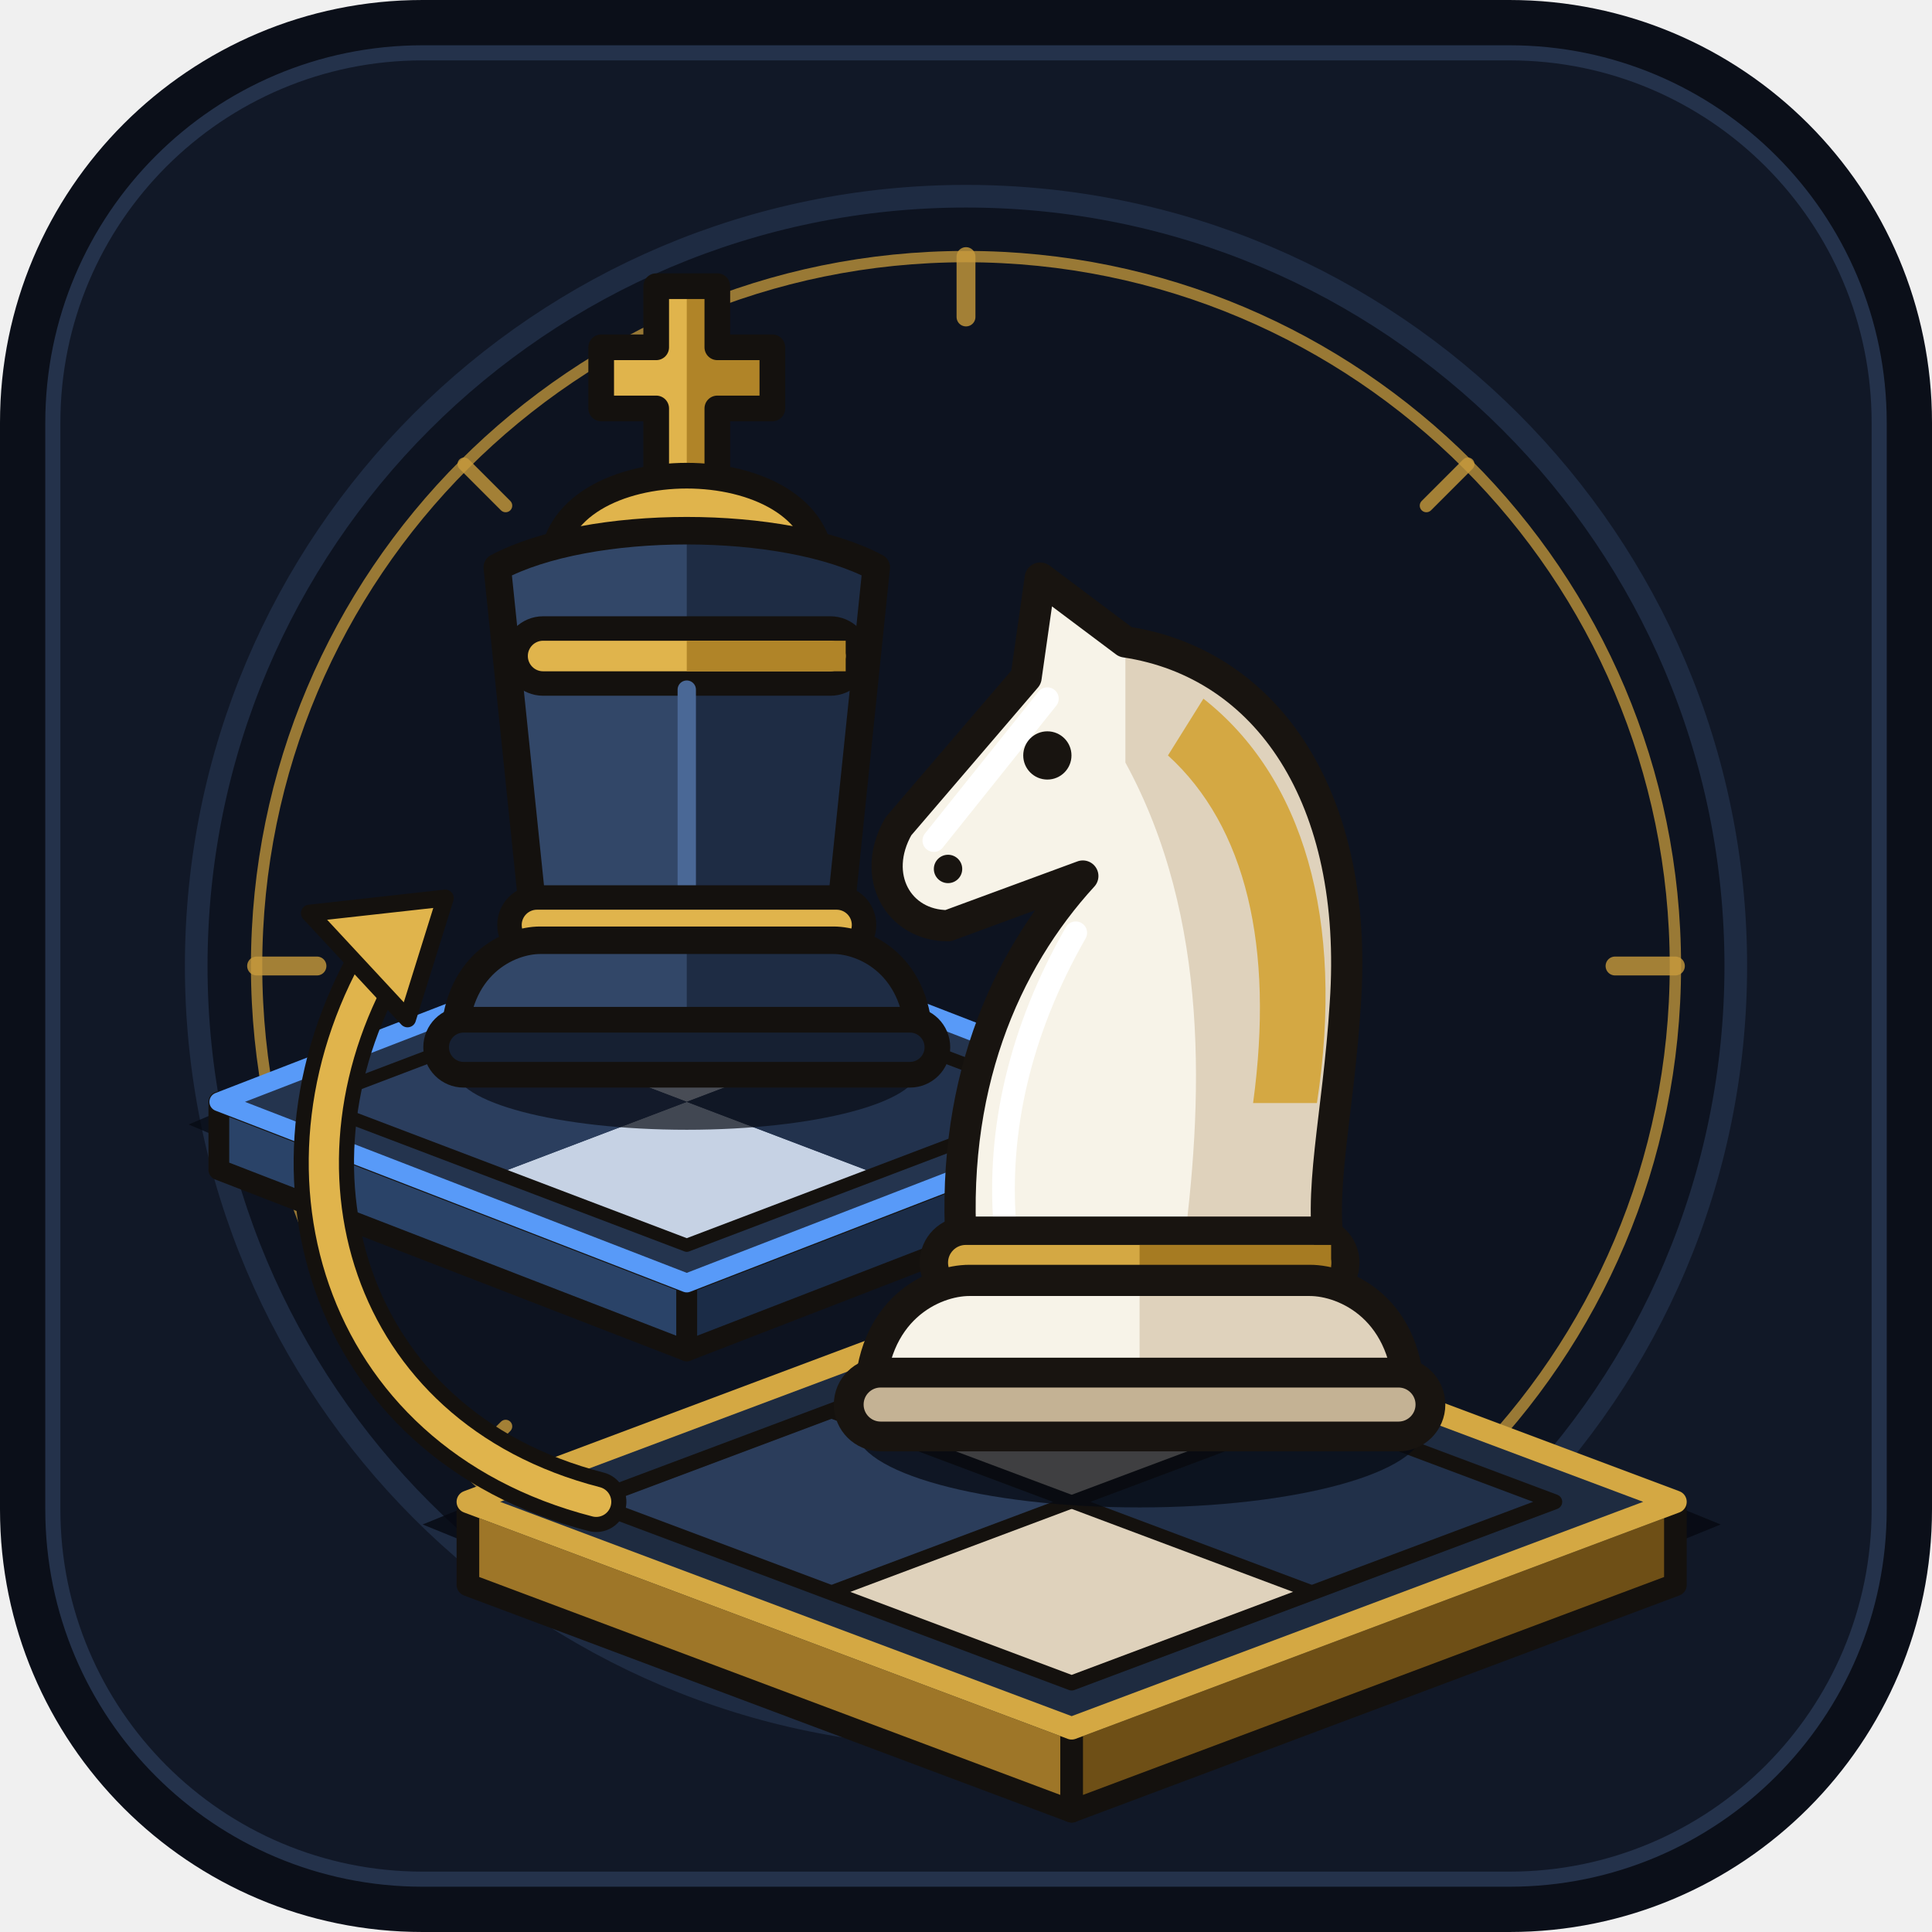
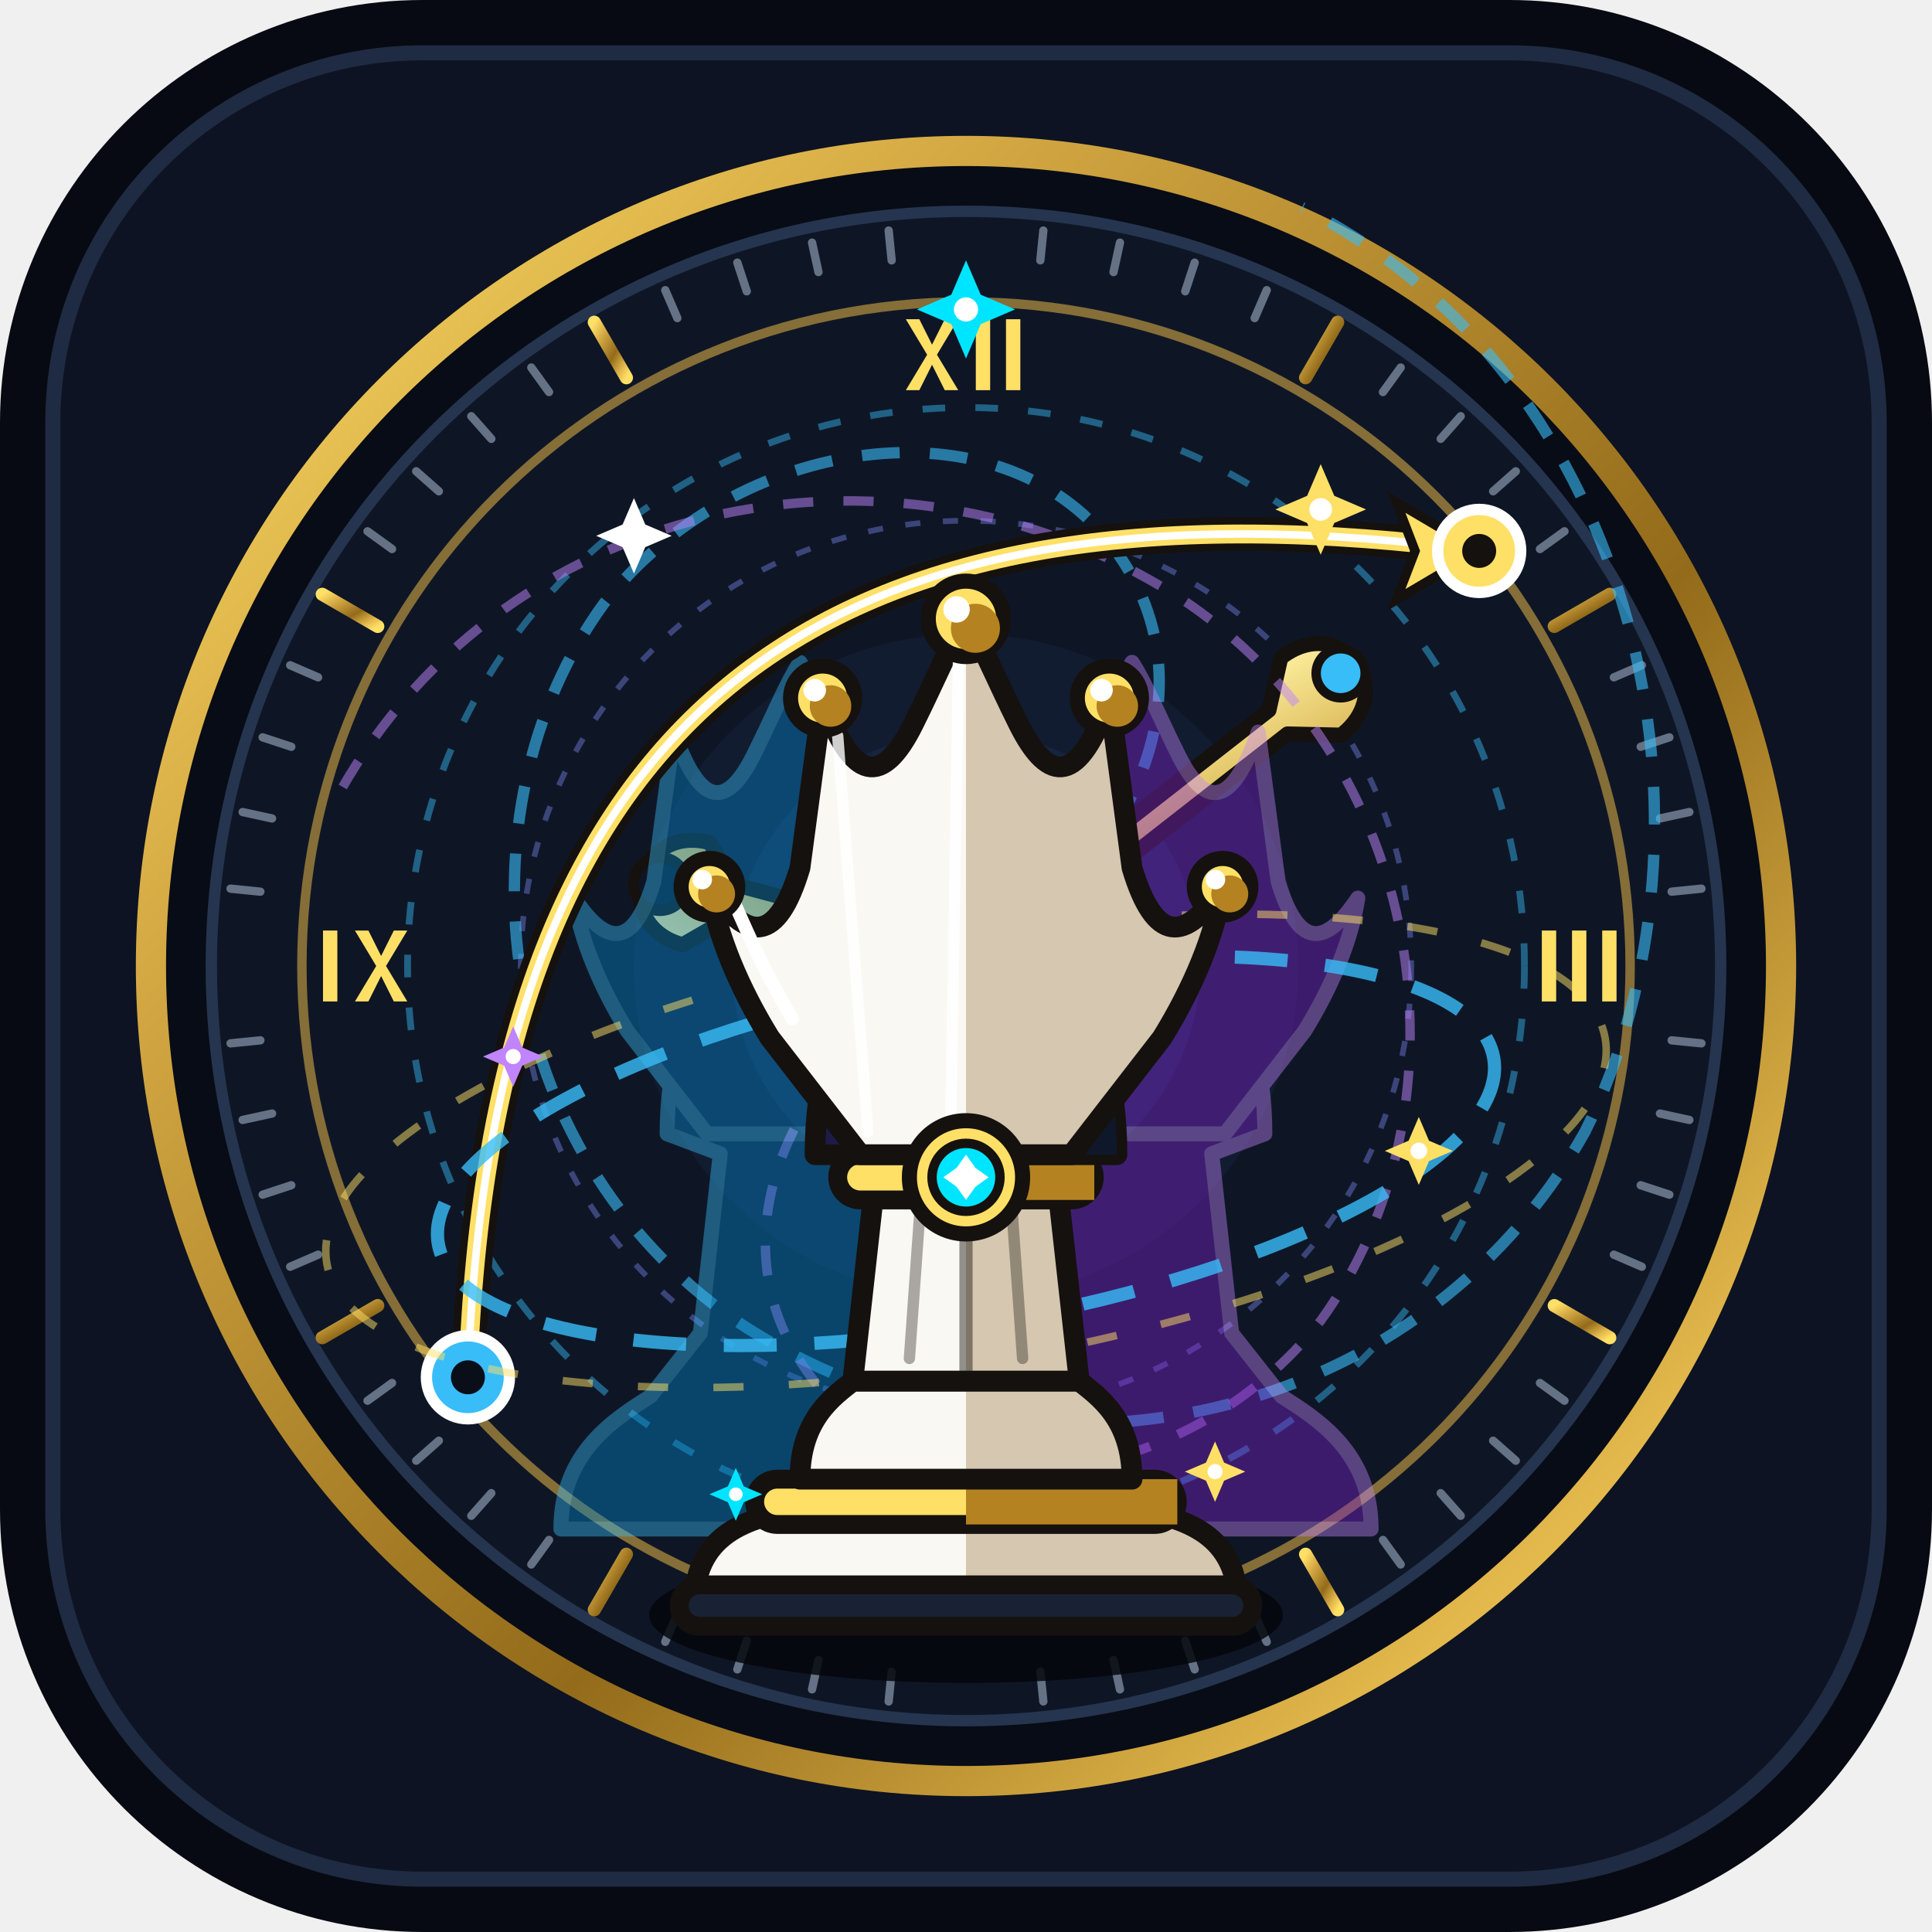
<svg xmlns="http://www.w3.org/2000/svg" width="512" height="512" viewBox="0 0 512 512">
-   <rect width="512" height="512" rx="112" fill="#0B0F19" />
-   <rect x="14" y="14" width="484" height="484" rx="98" fill="#111827" stroke="#24324B" stroke-width="4" />
-   <circle cx="256" cy="256" r="204" fill="#0D1320" stroke="#1E2B42" stroke-width="6" />
-   <circle cx="256" cy="256" r="188" fill="none" stroke="#C89B3C" stroke-width="3" opacity="0.75" />
-   <g transform="translate(256, 256)" stroke="#C89B3C" stroke-linecap="round" opacity="0.8">
-     <line x1="0" y1="-188" x2="0" y2="-172" stroke-width="5" />
-     <line x1="188" y1="0" x2="172" y2="0" stroke-width="5" />
-     <line x1="0" y1="188" x2="0" y2="172" stroke-width="5" />
-     <line x1="-188" y1="0" x2="-172" y2="0" stroke-width="5" />
-     <line x1="133" y1="-133" x2="122" y2="-122" stroke-width="3.5" />
-     <line x1="-133" y1="-133" x2="-122" y2="-122" stroke-width="3.5" />
-     <line x1="133" y1="133" x2="122" y2="122" stroke-width="3.5" />
-     <line x1="-133" y1="133" x2="-122" y2="122" stroke-width="3.5" />
-   </g>
-   <g transform="translate(182, 292)">
-     <polygon points="0,-50 132,6 0,62 -132,6" fill="#060911" opacity="0.75" />
-     <polygon points="-124,0 0,48 0,66 -124,18" fill="#2A4368" stroke="#14110E" stroke-width="5.5" stroke-linejoin="round" />
-     <polygon points="0,48 124,0 124,18 0,66" fill="#1B2C47" stroke="#14110E" stroke-width="5.5" stroke-linejoin="round" />
-     <polygon points="0,-48 124,0 0,48 -124,0" fill="#24344E" stroke="#589AF8" stroke-width="5" stroke-linejoin="round" />
-     <polygon points="0,-38 50,-19 0,0 -50,-19" fill="#DCE3EE" />
-     <polygon points="0,0 50,19 0,38 -50,19" fill="#C6D2E4" />
-     <polygon points="-50,-19 0,0 -50,19 -100,0" fill="#2B3E5E" />
-     <polygon points="50,-19 100,0 50,19 0,0" fill="#22324D" />
-     <polygon points="0,-38 100,0 0,38 -100,0" fill="none" stroke="#14110E" stroke-width="3.5" stroke-linejoin="round" />
-   </g>
-   <g transform="translate(182, 186) scale(1.62)">
-     <ellipse cx="0" cy="60" rx="38" ry="10" fill="#080C14" opacity="0.7" />
-     <path d="M -5 -68 L 5 -68 L 5 -58 L 14 -58 L 14 -48 L 5 -48 L 5 -36 L -5 -36 L -5 -48 L -14 -48 L -14 -58 L -5 -58 Z" fill="#E0B44C" />
-     <path d="M 0 -68 L 5 -68 L 5 -58 L 14 -58 L 14 -48 L 5 -48 L 5 -36 L 0 -36 Z" fill="#B08428" />
-     <path d="M -5 -68 L 5 -68 L 5 -58 L 14 -58 L 14 -48 L 5 -48 L 5 -36 L -5 -36 L -5 -48 L -14 -48 L -14 -58 L -5 -58 Z" fill="none" stroke="#14110E" stroke-width="4.2" stroke-linejoin="round" />
-     <path d="M -22 -22 C -22 -42, 22 -42, 22 -22 Z" fill="#E0B44C" stroke="#14110E" stroke-width="4.2" stroke-linejoin="round" />
-     <path d="M -25 36 L -31 -22 C -16 -30, 16 -30, 31 -22 L 25 36 Z" fill="#324768" />
-     <path d="M 0 -28 C 16 -28, 31 -22, 31 -22 L 25 36 L 0 36 Z" fill="#1E2C44" />
-     <path d="M -25 36 L -31 -22 C -16 -30, 16 -30, 31 -22 L 25 36 Z" fill="none" stroke="#14110E" stroke-width="4.5" stroke-linejoin="round" />
-     <rect x="-28" y="-12" width="56" height="9" rx="4.5" fill="#E0B44C" stroke="#14110E" stroke-width="4" />
-     <rect x="0" y="-10" width="26" height="5" fill="#B08428" />
-     <line x1="0" y1="-2" x2="0" y2="34" stroke="#4A6896" stroke-width="3" stroke-linecap="round" />
-     <rect x="-29" y="32" width="58" height="9" rx="4.5" fill="#E0B44C" stroke="#14110E" stroke-width="4" />
-     <path d="M -38 56 C -38 43, -29 39, -24 39 L 24 39 C 29 39, 38 43, 38 56 Z" fill="#324768" />
-     <path d="M 0 39 L 24 39 C 29 39, 38 43, 38 56 L 0 56 Z" fill="#1E2C44" />
-     <path d="M -38 56 C -38 43, -29 39, -24 39 L 24 39 C 29 39, 38 43, 38 56 Z" fill="none" stroke="#14110E" stroke-width="4.5" stroke-linejoin="round" />
-     <rect x="-41" y="52" width="82" height="9" rx="4.5" fill="#162032" stroke="#14110E" stroke-width="4.2" />
-   </g>
-   <g transform="translate(284, 398)">
-     <polygon points="0,-64 172,6 0,76 -172,6" fill="#060911" opacity="0.82" />
-     <polygon points="-160,0 0,60 0,82 -160,22" fill="#9E7628" stroke="#14110E" stroke-width="6" stroke-linejoin="round" />
-     <polygon points="0,60 160,0 160,22 0,82" fill="#6E4F16" stroke="#14110E" stroke-width="6" stroke-linejoin="round" />
-     <polygon points="0,-60 160,0 0,60 -160,0" fill="#1E2B40" stroke="#D4A843" stroke-width="6" stroke-linejoin="round" />
-     <polygon points="0,-48 64,-24 0,0 -64,-24" fill="#EAE0CE" />
-     <polygon points="0,0 64,24 0,48 -64,24" fill="#DFD2BC" />
-     <polygon points="-64,-24 0,0 -64,24 -128,0" fill="#2B3D5B" />
-     <polygon points="64,-24 128,0 64,24 0,0" fill="#213049" />
-     <polygon points="0,-48 128,0 0,48 -128,0" fill="none" stroke="#14110E" stroke-width="4" stroke-linejoin="round" />
-     <line x1="-64" y1="-24" x2="64" y2="24" stroke="#14110E" stroke-width="3.5" />
-     <line x1="64" y1="-24" x2="-64" y2="24" stroke="#14110E" stroke-width="3.5" />
-   </g>
-   <path d="M 158 398 C 88 380, 68 308, 102 252" fill="none" stroke="#14110E" stroke-width="16" stroke-linecap="round" />
-   <path d="M 158 398 C 88 380, 68 308, 102 252" fill="none" stroke="#E0B44C" stroke-width="8" stroke-linecap="round" />
-   <polygon points="118,238 82,242 108,270" fill="#E0B44C" stroke="#14110E" stroke-width="4.5" stroke-linejoin="round" />
-   <g transform="translate(302, 266) scale(1.88)">
-     <ellipse cx="0" cy="60" rx="40" ry="11" fill="#060911" opacity="0.75" />
-     <path d="M -25 36 C -27 12, -19 -6, -8 -18 L -27 -11 C -34 -11, -38 -18, -34 -25 L -16 -46 L -14 -60 L -2 -51 C 18 -48, 31 -29, 29 0 C 28 16, 25 27, 27 36 Z" fill="#F7F3E8" />
-     <path d="M -2 -51 C 18 -48, 31 -29, 29 0 C 28 16, 25 27, 27 36 L 6 36 C 9 14, 10 -12, -2 -34 Z" fill="#DFD2BC" />
-     <path d="M 9 -43 C 23 -32, 29 -12, 25 14 L 16 14 C 19 -8, 15 -25, 4 -35 Z" fill="#D4A843" />
-     <path d="M -13 -43 L -29 -23 M -9 -10 C -17 4, -20 18, -19 31" fill="none" stroke="#FFFFFF" stroke-width="3.2" stroke-linecap="round" />
-     <circle cx="-13" cy="-35" r="3.4" fill="#181410" />
-     <circle cx="-27" cy="-19" r="2.0" fill="#181410" />
-     <path d="M -25 36 C -27 12, -19 -6, -8 -18 L -27 -11 C -34 -11, -38 -18, -34 -25 L -16 -46 L -14 -60 L -2 -51 C 18 -48, 31 -29, 29 0 C 28 16, 25 27, 27 36 Z" fill="none" stroke="#181410" stroke-width="4.4" stroke-linejoin="round" />
-     <rect x="-29" y="32" width="58" height="9" rx="4.5" fill="#D4A843" stroke="#181410" stroke-width="4" />
-     <rect x="0" y="34" width="27" height="5" fill="#A67B22" />
-     <path d="M -38 56 C -38 43, -29 39, -24 39 L 24 39 C 29 39, 38 43, 38 56 Z" fill="#F7F3E8" />
-     <path d="M 0 39 L 24 39 C 29 39, 38 43, 38 56 L 0 56 Z" fill="#DFD2BC" />
-     <path d="M -38 56 C -38 43, -29 39, -24 39 L 24 39 C 29 39, 38 43, 38 56 Z" fill="none" stroke="#181410" stroke-width="4.4" stroke-linejoin="round" />
-     <rect x="-41" y="52" width="82" height="9" rx="4.5" fill="#C4B294" stroke="#181410" stroke-width="4.2" />
+   <defs>
+     <linearGradient id="gold_metal" x1="0%" y1="0%" x2="100%" y2="100%">
+       <stop offset="0%" stop-color="#FFE066" />
+       <stop offset="25%" stop-color="#D4A843" />
+       <stop offset="60%" stop-color="#936B1A" />
+       <stop offset="85%" stop-color="#E2B74B" />
+       <stop offset="100%" stop-color="#FFE066" />
+     </linearGradient>
+     <linearGradient id="gold_hand" x1="0%" y1="0%" x2="100%" y2="100%">
+       <stop offset="0%" stop-color="#FFF2A3" />
+       <stop offset="100%" stop-color="#C29124" />
+     </linearGradient>
+   </defs>
+   <rect width="512" height="512" rx="112" fill="#070A12" />
+   <rect x="14" y="14" width="484" height="484" rx="98" fill="#0D1322" stroke="#1E2B42" stroke-width="4" />
+   <circle cx="256" cy="256" r="216" fill="#080C16" stroke="url(#gold_metal)" stroke-width="8" />
+   <circle cx="256" cy="256" r="200" fill="#0E1626" stroke="#25354F" stroke-width="3" />
+   <circle cx="256" cy="256" r="176" fill="none" stroke="#D4A843" stroke-width="2.5" opacity="0.6" />
+   <circle cx="256" cy="256" r="148" fill="none" stroke="#38BDF8" stroke-width="1.8" stroke-dasharray="6 8" opacity="0.45" />
+   <circle cx="256" cy="256" r="118" fill="none" stroke="#818CF8" stroke-width="1.5" stroke-dasharray="4 6" opacity="0.4" />
+   <circle cx="256" cy="256" r="88" fill="#141E34" opacity="0.7" />
+   <circle cx="256" cy="256" r="62" fill="#182542" opacity="0.8" />
+   <circle cx="256" cy="256" r="38" fill="#1C2E54" opacity="0.9" />
+   <g stroke="#94A3B8" stroke-linecap="round" opacity="0.65">
+     <line x1="276.5" y1="61.1" x2="275.7" y2="69.0" stroke-width="2.2" />
+     <line x1="296.8" y1="64.3" x2="295.1" y2="72.1" stroke-width="2.2" />
+     <line x1="316.6" y1="69.6" x2="314.1" y2="77.2" stroke-width="2.2" />
+     <line x1="335.7" y1="76.9" x2="332.5" y2="84.3" stroke-width="2.2" />
+     <line x1="371.2" y1="97.4" x2="366.5" y2="103.9" stroke-width="2.2" />
+     <line x1="387.1" y1="110.3" x2="381.8" y2="116.3" stroke-width="2.2" />
+     <line x1="401.7" y1="124.9" x2="395.7" y2="130.2" stroke-width="2.2" />
+     <line x1="414.6" y1="140.8" x2="408.1" y2="145.5" stroke-width="2.2" />
+     <line x1="435.1" y1="176.3" x2="427.7" y2="179.5" stroke-width="2.2" />
+     <line x1="442.4" y1="195.4" x2="434.8" y2="197.9" stroke-width="2.2" />
+     <line x1="447.7" y1="215.2" x2="439.9" y2="216.9" stroke-width="2.2" />
+     <line x1="450.9" y1="235.5" x2="443.0" y2="236.3" stroke-width="2.2" />
+     <line x1="450.9" y1="276.5" x2="443.0" y2="275.7" stroke-width="2.2" />
+     <line x1="447.7" y1="296.8" x2="439.9" y2="295.1" stroke-width="2.2" />
+     <line x1="442.4" y1="316.6" x2="434.8" y2="314.1" stroke-width="2.2" />
+     <line x1="435.1" y1="335.7" x2="427.7" y2="332.5" stroke-width="2.2" />
+     <line x1="414.6" y1="371.2" x2="408.1" y2="366.5" stroke-width="2.2" />
+     <line x1="401.7" y1="387.1" x2="395.7" y2="381.8" stroke-width="2.2" />
+     <line x1="387.1" y1="401.7" x2="381.8" y2="395.7" stroke-width="2.2" />
+     <line x1="371.2" y1="414.6" x2="366.5" y2="408.1" stroke-width="2.2" />
+     <line x1="335.7" y1="435.1" x2="332.5" y2="427.7" stroke-width="2.2" />
+     <line x1="316.6" y1="442.4" x2="314.1" y2="434.8" stroke-width="2.2" />
+     <line x1="296.8" y1="447.7" x2="295.1" y2="439.9" stroke-width="2.2" />
+     <line x1="276.5" y1="450.9" x2="275.7" y2="443.0" stroke-width="2.2" />
+     <line x1="235.5" y1="450.9" x2="236.3" y2="443.0" stroke-width="2.2" />
+     <line x1="215.2" y1="447.7" x2="216.9" y2="439.9" stroke-width="2.2" />
+     <line x1="195.4" y1="442.4" x2="197.9" y2="434.8" stroke-width="2.2" />
+     <line x1="176.3" y1="435.1" x2="179.5" y2="427.7" stroke-width="2.2" />
+     <line x1="140.8" y1="414.6" x2="145.5" y2="408.1" stroke-width="2.2" />
+     <line x1="124.9" y1="401.7" x2="130.2" y2="395.7" stroke-width="2.2" />
+     <line x1="110.3" y1="387.1" x2="116.3" y2="381.8" stroke-width="2.2" />
+     <line x1="97.4" y1="371.2" x2="103.9" y2="366.5" stroke-width="2.2" />
+     <line x1="76.9" y1="335.7" x2="84.3" y2="332.5" stroke-width="2.2" />
+     <line x1="69.6" y1="316.6" x2="77.2" y2="314.1" stroke-width="2.2" />
+     <line x1="64.3" y1="296.8" x2="72.1" y2="295.1" stroke-width="2.2" />
+     <line x1="61.1" y1="276.5" x2="69.0" y2="275.7" stroke-width="2.2" />
+     <line x1="61.1" y1="235.5" x2="69.0" y2="236.3" stroke-width="2.2" />
+     <line x1="64.3" y1="215.2" x2="72.1" y2="216.9" stroke-width="2.2" />
+     <line x1="69.6" y1="195.4" x2="77.2" y2="197.9" stroke-width="2.2" />
+     <line x1="76.9" y1="176.3" x2="84.3" y2="179.5" stroke-width="2.2" />
+     <line x1="97.4" y1="140.8" x2="103.9" y2="145.5" stroke-width="2.2" />
+     <line x1="110.3" y1="124.9" x2="116.3" y2="130.2" stroke-width="2.2" />
+     <line x1="124.9" y1="110.3" x2="130.2" y2="116.3" stroke-width="2.2" />
+     <line x1="140.8" y1="97.4" x2="145.5" y2="103.9" stroke-width="2.2" />
+     <line x1="176.3" y1="76.9" x2="179.5" y2="84.3" stroke-width="2.2" />
+     <line x1="195.4" y1="69.6" x2="197.9" y2="77.2" stroke-width="2.2" />
+     <line x1="215.2" y1="64.3" x2="216.9" y2="72.1" stroke-width="2.2" />
+     <line x1="235.5" y1="61.1" x2="236.3" y2="69.0" stroke-width="2.2" />
+   </g>
+   <g stroke="url(#gold_metal)" stroke-linecap="round">
+     <line x1="256.0" y1="59.0" x2="256.0" y2="76.0" stroke-width="5.0" />
+     <line x1="354.5" y1="85.4" x2="346.0" y2="100.1" stroke-width="3.5" />
+     <line x1="426.6" y1="157.5" x2="411.9" y2="166.0" stroke-width="3.5" />
+     <line x1="453.0" y1="256.0" x2="436.0" y2="256.0" stroke-width="5.0" />
+     <line x1="426.6" y1="354.5" x2="411.9" y2="346.0" stroke-width="3.5" />
+     <line x1="354.5" y1="426.6" x2="346.0" y2="411.9" stroke-width="3.5" />
+     <line x1="256.0" y1="453.0" x2="256.0" y2="436.0" stroke-width="5.0" />
+     <line x1="157.5" y1="426.6" x2="166.0" y2="411.9" stroke-width="3.5" />
+     <line x1="85.4" y1="354.5" x2="100.1" y2="346.0" stroke-width="3.5" />
+     <line x1="59.0" y1="256.0" x2="76.0" y2="256.0" stroke-width="5.0" />
+     <line x1="85.4" y1="157.5" x2="100.1" y2="166.0" stroke-width="3.5" />
+     <line x1="157.5" y1="85.4" x2="166.0" y2="100.1" stroke-width="3.5" />
+   </g>
+   <g fill="#FFE066" stroke="#0E1626" stroke-width="1.2">
+     <path d="M 239 84 L 244 84 L 247 90 L 250 84 L 255 84 L 249 94 L 255 104 L 250 104 L 247 98 L 244 104 L 239 104 L 245 94 Z" />
+     <path d="M 258 84 L 263 84 L 263 104 L 258 104 Z" />
+     <path d="M 266 84 L 271 84 L 271 104 L 266 104 Z" />
+     <path d="M 408 246 L 413 246 L 413 266 L 408 266 Z" />
+     <path d="M 416 246 L 421 246 L 421 266 L 416 266 Z" />
+     <path d="M 424 246 L 429 246 L 429 266 L 424 266 Z" />
+     <path d="M 244 408 L 249 408 L 253 422 L 257 408 L 262 408 L 255 428 L 251 428 Z" />
+     <path d="M 265 408 L 270 408 L 270 428 L 265 428 Z" />
+     <path d="M 85 246 L 90 246 L 90 266 L 85 266 Z" />
+     <path d="M 93 246 L 98 246 L 101 252 L 104 246 L 109 246 L 103 256 L 109 266 L 104 266 L 101 260 L 98 266 L 93 266 L 99 256 Z" />
+   </g>
+   <g transform="translate(256, 256) rotate(-75)">
+     <path d="M -5 18 L -5 -65 L -14 -74 C -14 -94, 14 -94, 14 -74 L 5 -65 L 5 18 Z" fill="url(#gold_hand)" stroke="#15110E" stroke-width="4" stroke-linejoin="round" />
+     <circle cx="0" cy="-84" r="7" fill="#0E1626" stroke="#15110E" stroke-width="3" />
+     <path d="M 0 -94 L 0 -115" stroke="url(#gold_hand)" stroke-width="4.5" stroke-linecap="round" />
+   </g>
+   <g transform="translate(256, 256) rotate(52)">
+     <path d="M -4 20 L -4 -105 L -13 -116 C -13 -136, 13 -136, 13 -116 L 4 -105 L 4 20 Z" fill="url(#gold_hand)" stroke="#15110E" stroke-width="4" stroke-linejoin="round" />
+     <circle cx="0" cy="-126" r="6.5" fill="#38BDF8" stroke="#15110E" stroke-width="2.5" />
+     <path d="M 0 -136 L 0 -162" stroke="url(#gold_hand)" stroke-width="4" stroke-linecap="round" />
+   </g>
+   <path d="M 256 256 C 295 235, 325 185, 295 145 C 265 105, 195 115, 160 160 C 120 215, 130 305, 195 350 C 270 400, 375 380, 420 300 C 460 220, 435 100, 345 55" fill="none" stroke="#38BDF8" stroke-width="3" stroke-dasharray="10 8" opacity="0.6" />
+   <path d="M 256 256 C 215 275, 185 325, 215 365 C 245 405, 315 395, 350 350 C 390 295, 380 205, 315 160 C 240 110, 135 130, 90 210" fill="none" stroke="#C084FC" stroke-width="2.5" stroke-dasharray="8 8" opacity="0.5" />
+   <g transform="translate(212, 260) scale(0.88)" opacity="0.42">
+     <path d="       M -72 165       L 72 165       C 72 142, 56 132, 45 125       L 30 106       L 24 52       L 40 46       C 40 -35, -40 -35, -40 46       L -24 52       L -30 106       L -45 125       C -56 132, -72 142, -72 165       Z     " fill="#0284C7" stroke="#38BDF8" stroke-width="4.5" stroke-linejoin="round" />
+     <path d="       M -28 46       L -52 15       C -60 2, -66 -12, -68 -25       C -58 -10, -50 -10, -44 -30       C -42 -45, -40 -60, -38 -75       C -30 -52, -22 -52, -14 -68       C -8 -80, -4 -90, 0 -96       C 4 -90, 8 -80, 14 -68       C 22 -52, 30 -52, 38 -75       C 40 -60, 42 -45, 44 -30       C 50 -10, 58 -10, 68 -25       C 66 -12, 60 2, 52 15       L 28 46       Z     " fill="#0284C7" stroke="#38BDF8" stroke-width="4.5" stroke-linejoin="round" />
+   </g>
+   <g transform="translate(300, 260) scale(0.88)" opacity="0.42">
+     <path d="       M -72 165       L 72 165       C 72 142, 56 132, 45 125       L 30 106       L 24 52       L 40 46       C 40 -35, -40 -35, -40 46       L -24 52       L -30 106       L -45 125       C -56 132, -72 142, -72 165       Z     " fill="#7E22CE" stroke="#C084FC" stroke-width="4.5" stroke-linejoin="round" />
+     <path d="       M -28 46       L -52 15       C -60 2, -66 -12, -68 -25       C -58 -10, -50 -10, -44 -30       C -42 -45, -40 -60, -38 -75       C -30 -52, -22 -52, -14 -68       C -8 -80, -4 -90, 0 -96       C 4 -90, 8 -80, 14 -68       C 22 -52, 30 -52, 38 -75       C 40 -60, 42 -45, 44 -30       C 50 -10, 58 -10, 68 -25       C 66 -12, 60 2, 52 15       L 28 46       Z     " fill="#7E22CE" stroke="#C084FC" stroke-width="4.5" stroke-linejoin="round" />
+   </g>
+   <path d="M 124 365 C 130 190, 215 125, 385 145" fill="none" stroke="#15110E" stroke-width="9" stroke-linecap="round" />
+   <path d="M 124 365 C 130 190, 215 125, 385 145" fill="none" stroke="#FFE066" stroke-width="5" stroke-linecap="round" />
+   <path d="M 124 365 C 130 190, 215 125, 385 145" fill="none" stroke="#FFFFFF" stroke-width="2" stroke-linecap="round" />
+   <polygon points="392,146 370,133 375,146 370,159" fill="#FFE066" stroke="#15110E" stroke-width="2.5" />
+   <circle cx="124" cy="365" r="11" fill="#38BDF8" stroke="#FFFFFF" stroke-width="3" />
+   <circle cx="124" cy="365" r="4.5" fill="#0A0E18" />
+   <circle cx="392" cy="146" r="11" fill="#FFE066" stroke="#FFFFFF" stroke-width="3" />
+   <circle cx="392" cy="146" r="4.5" fill="#15110E" />
+   <ellipse cx="256" cy="305" rx="142" ry="46" fill="none" stroke="#38BDF8" stroke-width="3.5" stroke-dasharray="14 10" opacity="0.8" transform="rotate(-10, 256, 305)" />
+   <ellipse cx="256" cy="305" rx="172" ry="56" fill="none" stroke="#FFE066" stroke-width="2" stroke-dasharray="8 12" opacity="0.5" transform="rotate(-10, 256, 305)" />
+   <g transform="translate(256, 260)">
+     <ellipse cx="0" cy="168" rx="84" ry="18" fill="#04060B" opacity="0.85" />
+     <path d="M -72 165 C -72 145, -55 142, -45 140 L 45 140 C 55 142, 72 145, 72 165 Z" fill="#FAF8F3" />
+     <path d="M 0 140 L 45 140 C 55 142, 72 145, 72 165 L 0 165 Z" fill="#D5C7B0" />
+     <path d="M -72 165 C -72 145, -55 142, -45 140 L 45 140 C 55 142, 72 145, 72 165 Z" fill="none" stroke="#15110E" stroke-width="5.5" stroke-linejoin="round" />
+     <rect x="-76" y="160" width="152" height="11" rx="5.5" fill="#182234" stroke="#15110E" stroke-width="5" />
+     <rect x="-56" y="132" width="112" height="12" rx="6" fill="#FFE066" stroke="#15110E" stroke-width="5" />
+     <rect x="0" y="132" width="56" height="12" rx="0" fill="#B48220" />
+     <path d="M -44 132 C -44 116, -35 110, -30 106 L 30 106 C 35 110, 44 116, 44 132 Z" fill="#FAF8F3" />
+     <path d="M 0 106 L 30 106 C 35 110, 44 116, 44 132 L 0 132 Z" fill="#D5C7B0" />
+     <path d="M -44 132 C -44 116, -35 110, -30 106 L 30 106 C 35 110, 44 116, 44 132 Z" fill="none" stroke="#15110E" stroke-width="5.5" stroke-linejoin="round" />
+     <path d="M -30 106 L -24 52 L 24 52 L 30 106 Z" fill="#FAF8F3" />
+     <path d="M 0 52 L 24 52 L 30 106 L 0 106 Z" fill="#D5C7B0" />
+     <path d="M -30 106 L -24 52 L 24 52 L 30 106 Z" fill="none" stroke="#15110E" stroke-width="5.5" stroke-linejoin="round" />
+     <line x1="-12" y1="58" x2="-15" y2="100" stroke="#15110E" stroke-width="3" stroke-linecap="round" opacity="0.35" />
+     <line x1="0" y1="55" x2="0" y2="103" stroke="#15110E" stroke-width="3.5" stroke-linecap="round" opacity="0.45" />
+     <line x1="12" y1="58" x2="15" y2="100" stroke="#15110E" stroke-width="3" stroke-linecap="round" opacity="0.35" />
+     <rect x="-34" y="46" width="68" height="12" rx="6" fill="#FFE066" stroke="#15110E" stroke-width="5" />
+     <rect x="0" y="46" width="34" height="12" rx="0" fill="#B48220" />
+     <path d="M -40 46 C -40 -35, 40 -35, 40 46 Z" fill="#1E1B4B" stroke="#15110E" stroke-width="5.5" stroke-linejoin="round" />
+     <path d="M 0 -35 C 40 -35, 40 46, 40 46 L 0 46 Z" fill="#0F172A" stroke="none" />
+     <path d="M 0 -35 L 0 46" stroke="#D4A843" stroke-width="3" opacity="0.75" />
+     <path d="M 0 -35 C 18 -15, 24 20, 24 46" stroke="#D4A843" stroke-width="2.5" fill="none" opacity="0.6" />
+     <path d="M 0 -35 C -18 -15, -24 20, -24 46" stroke="#D4A843" stroke-width="2.5" fill="none" opacity="0.6" />
+     <path d="       M -28 46       L -52 15       C -60 2, -66 -12, -68 -25       C -58 -10, -50 -10, -44 -30       C -42 -45, -40 -60, -38 -75       C -30 -52, -22 -52, -14 -68       C -8 -80, -4 -90, 0 -96       C 4 -90, 8 -80, 14 -68       C 22 -52, 30 -52, 38 -75       C 40 -60, 42 -45, 44 -30       C 50 -10, 58 -10, 68 -25       C 66 -12, 60 2, 52 15       L 28 46       Z     " fill="#FAF8F3" />
+     <path d="       M 0 -96       C 4 -90, 8 -80, 14 -68       C 22 -52, 30 -52, 38 -75       C 40 -60, 42 -45, 44 -30       C 50 -10, 58 -10, 68 -25       C 66 -12, 60 2, 52 15       L 28 46       L 0 46       Z     " fill="#D5C7B0" />
+     <path d="       M -28 46       L -52 15       C -60 2, -66 -12, -68 -25       C -58 -10, -50 -10, -44 -30       C -42 -45, -40 -60, -38 -75       C -30 -52, -22 -52, -14 -68       C -8 -80, -4 -90, 0 -96       C 4 -90, 8 -80, 14 -68       C 22 -52, 30 -52, 38 -75       C 40 -60, 42 -45, 44 -30       C 50 -10, 58 -10, 68 -25       C 66 -12, 60 2, 52 15       L 28 46       Z     " fill="none" stroke="#15110E" stroke-width="5.5" stroke-linejoin="round" />
+     <path d="M -46 10 C -55 -5, -60 -18, -62 -22" stroke="#FFFFFF" stroke-width="3.5" stroke-linecap="round" fill="none" />
+     <path d="M -26 40 L -34 -65" stroke="#FFFFFF" stroke-width="3" stroke-linecap="round" fill="none" opacity="0.8" />
+     <path d="M -4 35 L -2 -85" stroke="#FFFFFF" stroke-width="3" stroke-linecap="round" fill="none" opacity="0.9" />
+     <circle cx="-68" cy="-25" r="7.5" fill="#FFE066" stroke="#15110E" stroke-width="4" />
+     <circle cx="-66.1" cy="-23.1" r="4.9" fill="#B48220" />
+     <circle cx="-69.9" cy="-26.9" r="2.6" fill="#FFFFFF" />
+     <circle cx="-38" cy="-75" r="8.5" fill="#FFE066" stroke="#15110E" stroke-width="4" />
+     <circle cx="-35.9" cy="-72.9" r="5.5" fill="#B48220" />
+     <circle cx="-40.1" cy="-77.1" r="3.0" fill="#FFFFFF" />
+     <circle cx="0" cy="-96" r="10.0" fill="#FFE066" stroke="#15110E" stroke-width="4" />
+     <circle cx="2.5" cy="-93.5" r="6.5" fill="#B48220" />
+     <circle cx="-2.5" cy="-98.5" r="3.5" fill="#FFFFFF" />
+     <circle cx="38" cy="-75" r="8.5" fill="#FFE066" stroke="#15110E" stroke-width="4" />
+     <circle cx="40.1" cy="-72.9" r="5.5" fill="#B48220" />
+     <circle cx="35.9" cy="-77.1" r="3.0" fill="#FFFFFF" />
+     <circle cx="68" cy="-25" r="7.5" fill="#FFE066" stroke="#15110E" stroke-width="4" />
+     <circle cx="69.9" cy="-23.1" r="4.9" fill="#B48220" />
+     <circle cx="66.1" cy="-26.9" r="2.6" fill="#FFFFFF" />
+   </g>
+   <g transform="translate(256, 312)">
+     <circle cx="0" cy="0" r="15" fill="#FFE066" stroke="#15110E" stroke-width="4" />
+     <circle cx="0" cy="0" r="9" fill="#00E5FF" stroke="#15110E" stroke-width="2.5" />
+     <polygon points="0,-6 2.5,-2.5 6,0 2.5,2.5 0,6 -2.5,2.5 -6,0 -2.5,-2.5" fill="#FFFFFF" />
+   </g>
+   <g transform="translate(168, 142)">
+     <polygon points="0,-10 3.0,-3.0 10,0 3.0,3.0 0,10 -3.0,3.0 -10,0 -3.0,-3.0" fill="#FFFFFF" />
+     <circle cx="0" cy="0" r="2.5" fill="#FFFFFF" />
+   </g>
+   <g transform="translate(350, 135)">
+     <polygon points="0,-12 3.6,-3.6 12,0 3.6,3.6 0,12 -3.6,3.6 -12,0 -3.6,-3.6" fill="#FFE066" />
+     <circle cx="0" cy="0" r="3.0" fill="#FFFFFF" />
+   </g>
+   <g transform="translate(256, 82)">
+     <polygon points="0,-13 3.9,-3.9 13,0 3.9,3.9 0,13 -3.9,3.9 -13,0 -3.9,-3.9" fill="#00E5FF" />
+     <circle cx="0" cy="0" r="3.2" fill="#FFFFFF" />
+   </g>
+   <g transform="translate(136, 280)">
+     <polygon points="0,-8 2.4,-2.4 8,0 2.4,2.4 0,8 -2.4,2.4 -8,0 -2.4,-2.4" fill="#C084FC" />
+     <circle cx="0" cy="0" r="2.0" fill="#FFFFFF" />
+   </g>
+   <g transform="translate(376, 305)">
+     <polygon points="0,-9 2.7,-2.7 9,0 2.7,2.7 0,9 -2.7,2.7 -9,0 -2.7,-2.7" fill="#FFE066" />
+     <circle cx="0" cy="0" r="2.2" fill="#FFFFFF" />
+   </g>
+   <g transform="translate(195, 396)">
+     <polygon points="0,-7 2.1,-2.1 7,0 2.1,2.1 0,7 -2.1,2.1 -7,0 -2.1,-2.1" fill="#00E5FF" />
+     <circle cx="0" cy="0" r="1.8" fill="#FFFFFF" />
+   </g>
+   <g transform="translate(322, 390)">
+     <polygon points="0,-8 2.4,-2.4 8,0 2.4,2.4 0,8 -2.4,2.4 -8,0 -2.4,-2.4" fill="#FFE066" />
+     <circle cx="0" cy="0" r="2.0" fill="#FFFFFF" />
  </g>
</svg>
